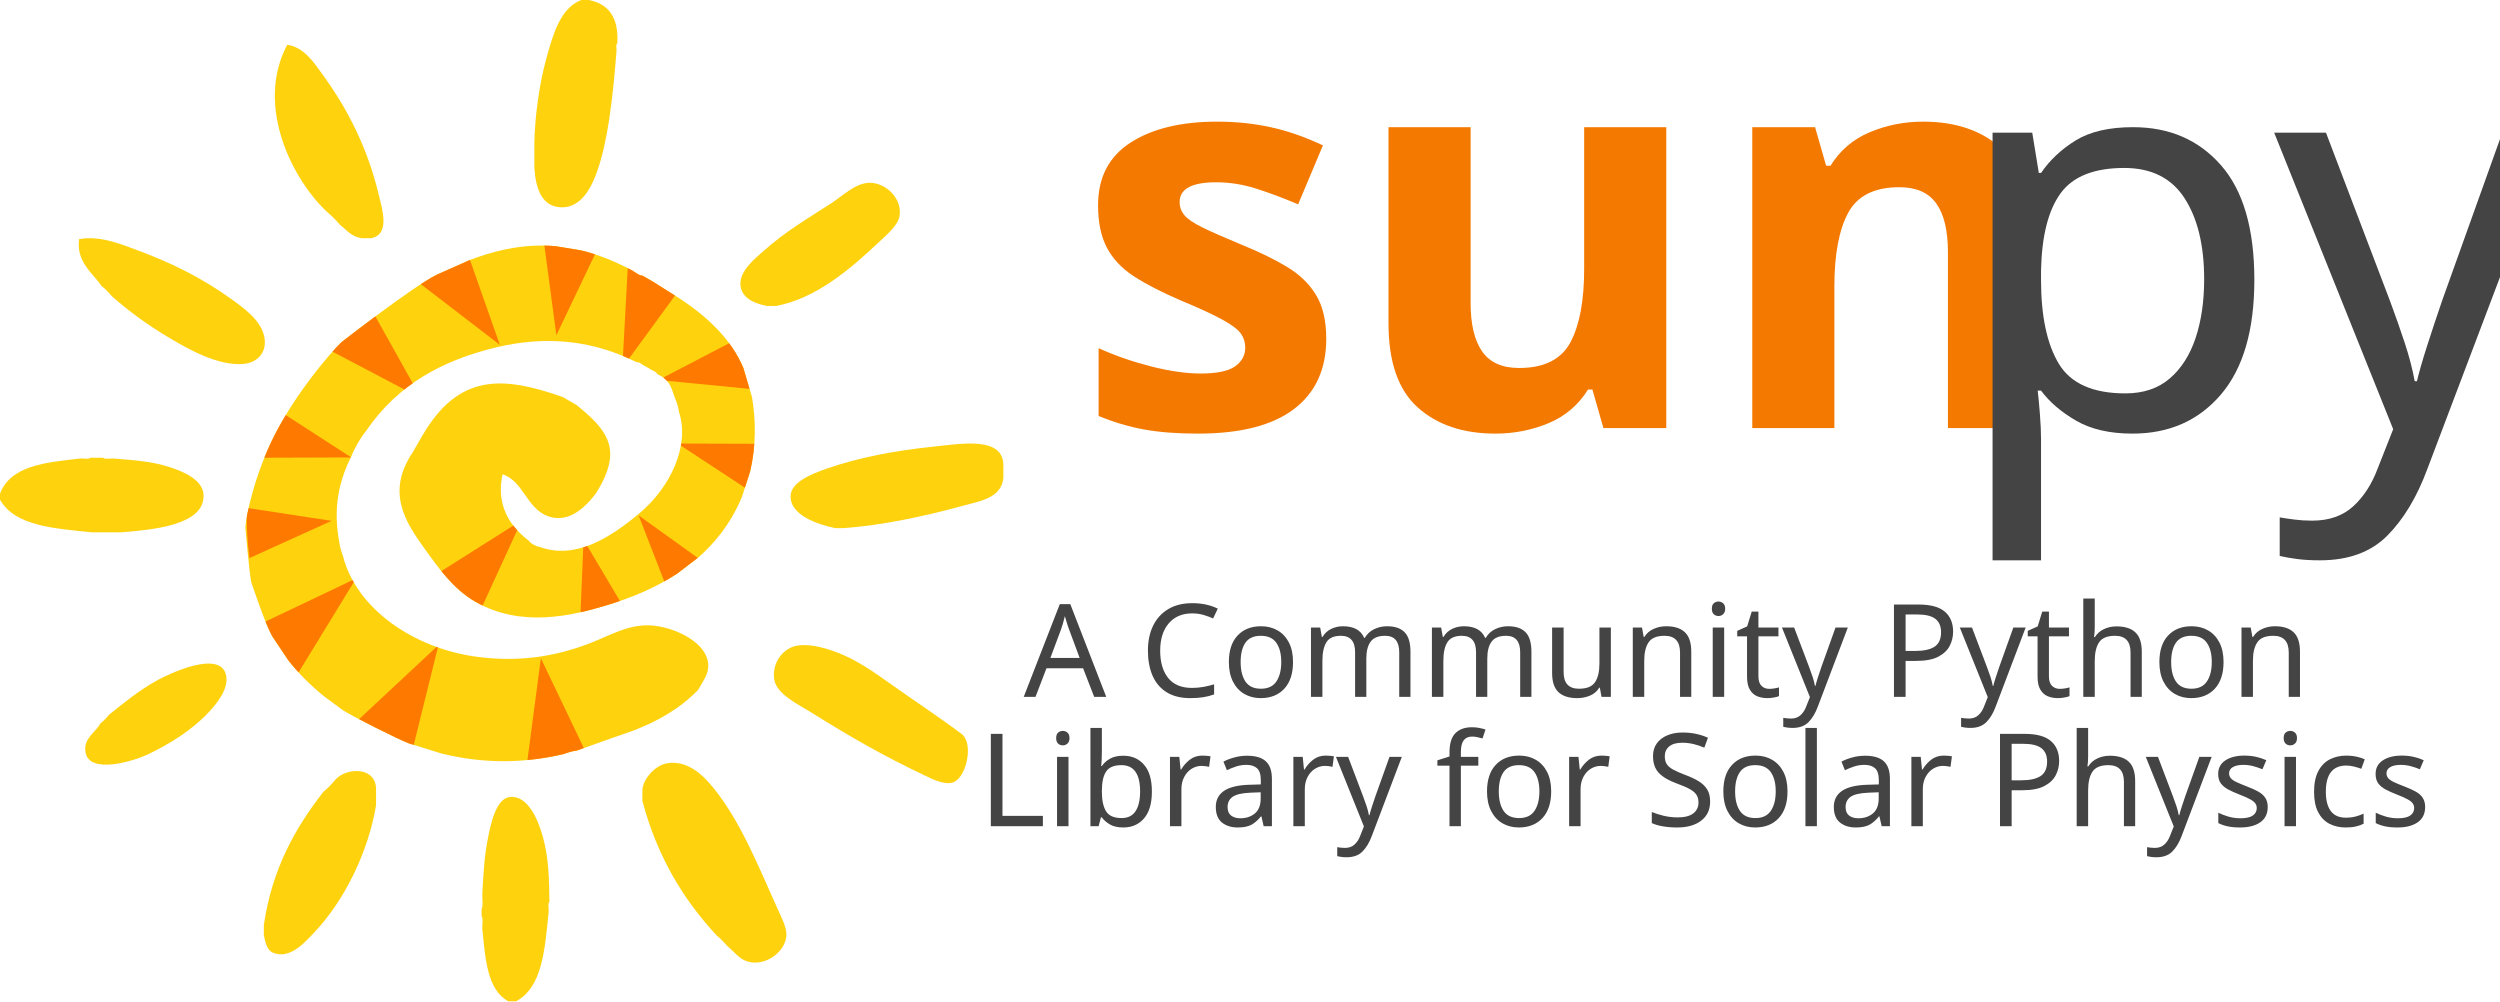
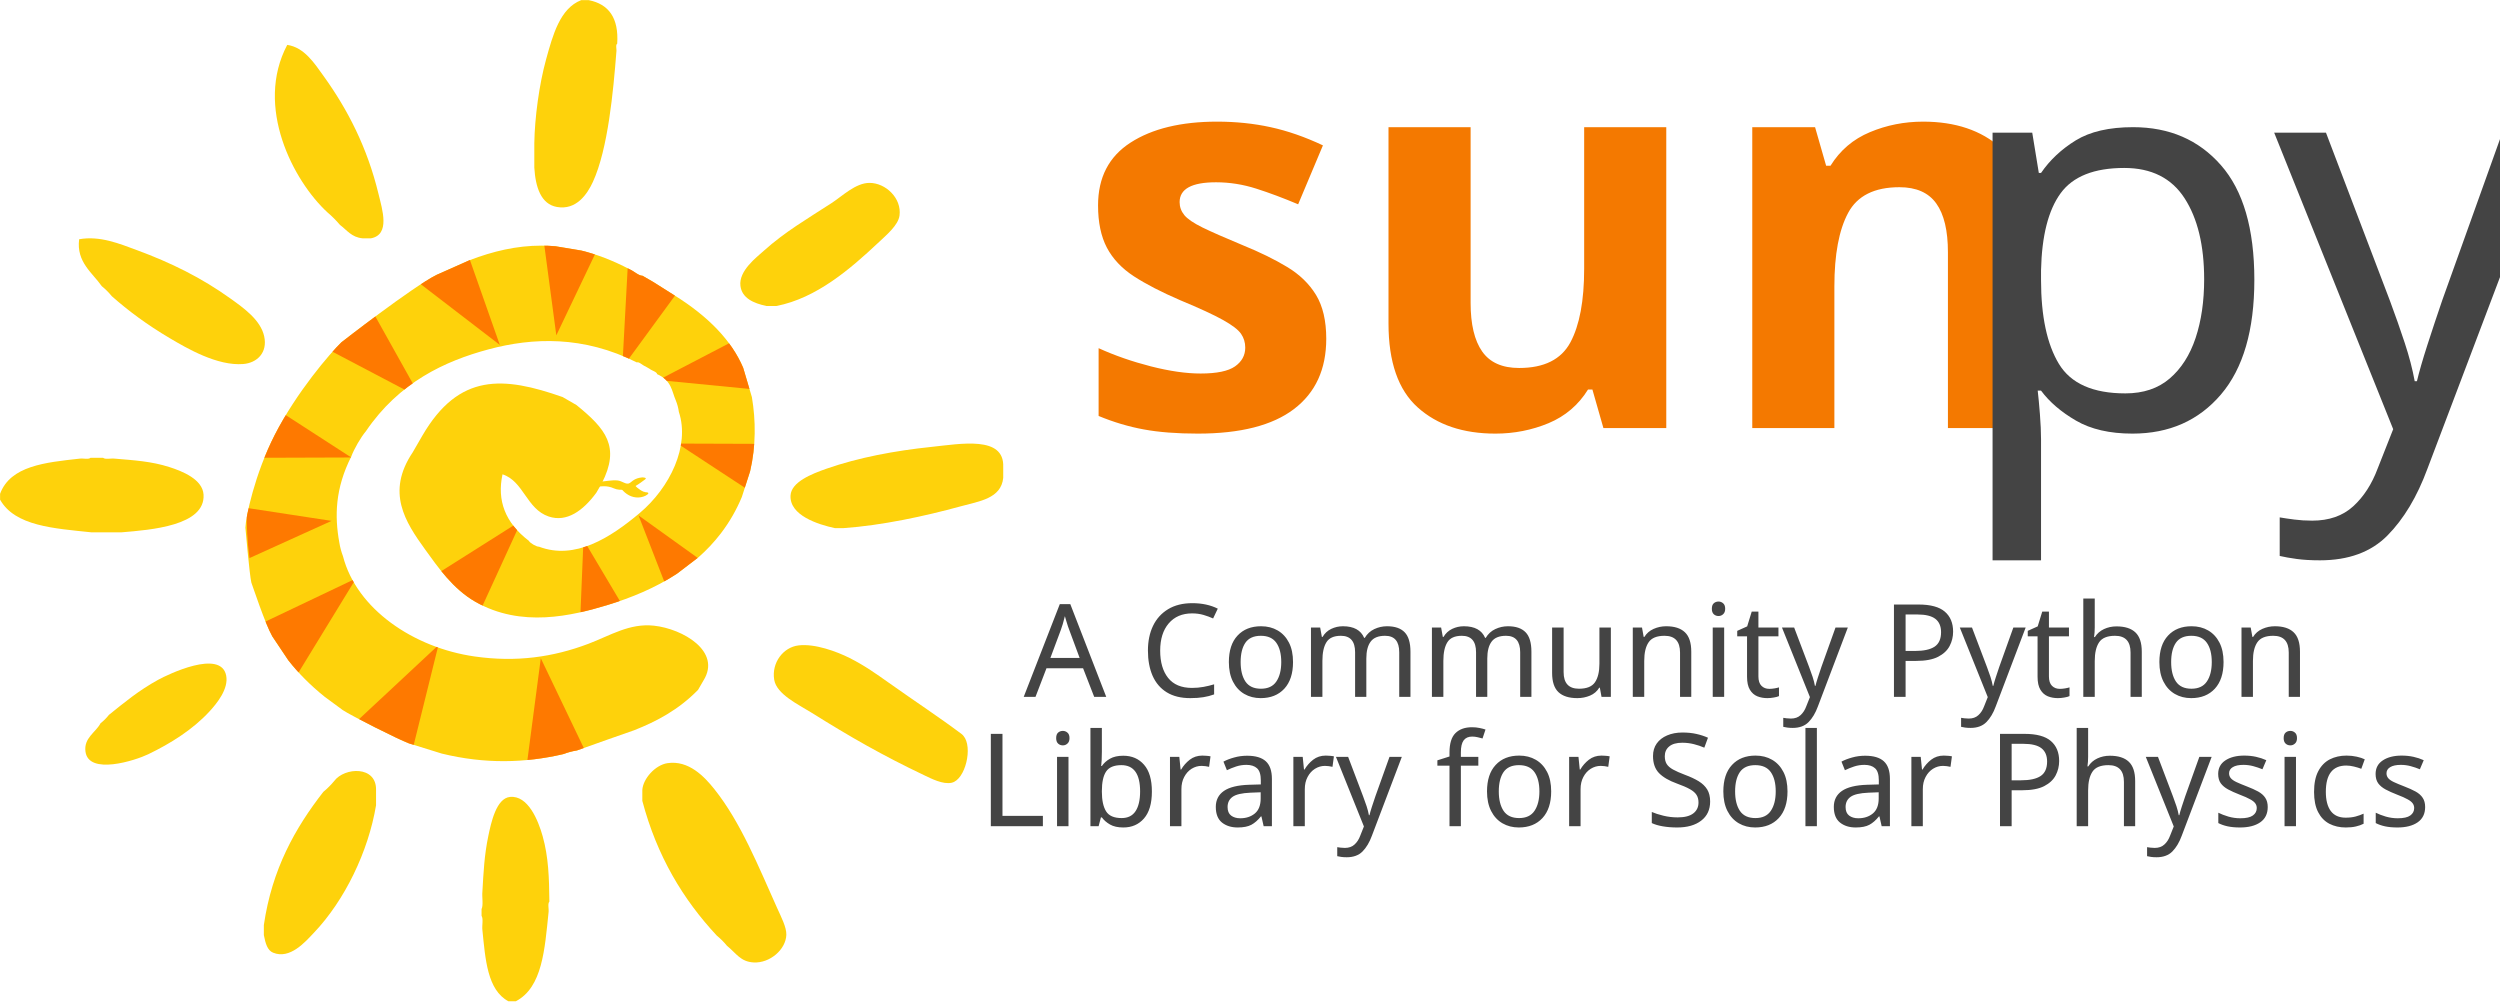
<svg xmlns="http://www.w3.org/2000/svg" id="svg6408" version="1.1" xml:space="preserve" width="702.583" height="281.405" viewBox="0 0 721.402 263.818">
  <defs id="defs6412">
    <clipPath clipPathUnits="userSpaceOnUse" id="clipPath6422">
      <path d="m 96.377,140.225 -5.519,-2.453 c -4.102,-2.059 -15.917,-11.28 -15.917,-11.28 v 0 C 73.06,124.673 67.46,118.167 63.812,111.039 v 0 C 60.439,104.45 58.931,97.209 58.884,95.481 v 0 c 0,0 0.689,-7.888 0.995,-9.174 v 0 c 0.284,-0.744 2.278,-6.832 3.504,-8.993 v 0 l 2.672,-3.996 c 1.666,-2.133 3.676,-4.176 6.087,-6.112 v 0 l 3.026,-2.229 c 1.345,-0.906 9.288,-4.904 11.071,-5.569 v 0 l 5.48,-1.701 c 7.242,-1.779 13.955,-1.579 20.325,-0.094 v 0 c 0.743,0.284 1.509,0.49 2.296,0.614 v 0 c 1.371,0.519 9.575,3.383 9.575,3.383 v 0 c 3.763,1.485 7.41,3.41 10.677,6.749 v 0 c 0.304,0.525 0.607,1.051 0.912,1.576 v 0 c 3.046,4.873 -3.483,8.645 -8.293,9.161 v 0 c -4.095,0.438 -7.248,-1.628 -10.976,-3.039 v 0 C 110.369,73.839 104.211,72.945 97.22,73.946 v 0 C 87.018,75.407 77.485,81.875 75.207,90.714 v 0 c -0.285,0.743 -0.489,1.508 -0.615,2.296 v 0 c -0.8,4.399 -0.7,9.038 2,14.374 v 0 c 0.452,1.249 1.596,3.229 2.453,4.244 v 0 c 5.551,8.168 13.18,11.724 20.532,13.691 v 0 c 7.375,1.972 15.825,2.31 24.776,-2.19 v 0 c 0.368,0.157 0.951,-0.49 1.405,-0.649 v 0 c 0.242,-0.14 0.485,-0.28 0.728,-0.421 v 0 c 0.365,-0.312 1.217,-0.495 1.263,-0.892 v 0 c 2.452,-1.088 2.432,-2.835 3.122,-4.393 v 0 c 0.251,-0.617 0.422,-1.254 0.512,-1.913 v 0 c 1.889,-5.722 -1.508,-12.683 -6.546,-16.922 v 0 c -4.942,-4.153 -10.827,-7.91 -16.843,-5.633 v 0 c -0.404,-0.035 -1.526,0.614 -1.698,0.982 v 0 c -3.98,3.035 -5.354,6.768 -4.409,11.122 v 0 c 3.534,-1.139 4.004,-5.806 7.73,-7.057 v 0 c 3.004,-1.009 5.731,0.948 7.958,3.974 v 0 c 0.304,0.525 0.609,1.05 0.912,1.576 v 0 c 3.15,6.138 0.671,9.115 -4.237,13.099 v 0 c -0.768,0.443 -1.538,0.887 -2.304,1.331 v 0 c -9.881,3.466 -17.341,4.085 -23.472,-6.465 v 0 c -0.537,-0.929 -1.075,-1.859 -1.612,-2.789 v 0 C 82.388,101.411 85.597,96.47 88.953,91.828 v 0 c 2.096,-2.904 4.637,-6.576 8.381,-8.727 v 0 c 7.684,-4.41 16.175,-2.358 22.182,-0.527 v 0 c 3.868,1.18 7.884,2.81 11.545,5.211 v 0 l 3.617,2.76 c 1.322,1.171 2.565,2.473 3.692,3.94 v 0 c 1.516,1.975 2.674,4.04 3.547,6.142 v 0 l 1.383,4.3 c 0.985,4.228 0.957,8.48 0.3,12.386 v 0 l -1.459,4.916 c -1.926,4.548 -5.808,8.572 -11.492,12.114 v 0 l -3.596,2.268 c -0.586,0.339 -1.174,0.679 -1.76,1.017 v 0 c -0.613,-0.023 -1.438,0.778 -2.132,1.071 v 0 c -2.822,1.484 -5.501,2.503 -8.076,3.136 v 0 l -4.359,0.725 c -0.791,0.068 -1.573,0.101 -2.348,0.101 v 0 c -4.151,0 -8.088,-0.942 -12.001,-2.436" id="path6424" />
    </clipPath>
+     <clipPath clipPathUnits="userSpaceOnUse" id="clipPath3655">
+       <path d="m 330.321,694.55 -20.026,-8.899 c -14.884,-7.471 -57.746,-40.923 -57.746,-40.923 v 0 c -6.827,-6.599 -27.142,-30.204 -40.38,-56.065 v 0 c -12.238,-23.909 -17.707,-50.179 -17.877,-56.446 v 0 c 0,0 2.497,-28.617 3.608,-33.285 v 0 c 1.033,-2.698 8.261,-24.785 12.712,-32.629 v 0 l 9.695,-14.493 c 6.042,-7.741 13.336,-15.155 22.086,-22.176 v 0 l 10.978,-8.085 c 4.876,-3.286 33.696,-17.794 40.163,-20.204 v 0 l 19.885,-6.175 c 26.271,-6.452 50.626,-5.726 73.738,-0.343 v 0 c 2.696,1.034 5.478,1.779 8.33,2.231 v 0 c 4.978,1.876 34.74,12.271 34.74,12.271 v 0 c 13.653,5.392 26.884,12.373 38.735,24.488 v 0 c 1.105,1.904 2.205,3.815 3.309,5.717 v 0 c 11.052,17.681 -12.633,31.366 -30.084,33.237 v 0 c -14.86,1.588 -26.298,-5.901 -39.825,-11.022 v 0 c -21.279,-8.047 -43.623,-11.293 -68.985,-7.661 v 0 c -37.012,5.299 -71.602,28.766 -79.867,60.832 v 0 c -1.029,2.7 -1.774,5.475 -2.228,8.332 v 0 c -2.904,15.962 -2.539,32.795 7.252,52.149 v 0 c 1.643,4.528 5.794,11.712 8.902,15.395 v 0 c 20.137,29.637 47.818,42.538 74.488,49.673 v 0 c 26.754,7.155 57.417,8.381 89.894,-7.946 v 0 c 1.334,0.573 3.446,-1.773 5.093,-2.355 v 0 c 0.877,-0.508 1.762,-1.014 2.643,-1.526 v 0 c 1.323,-1.135 4.411,-1.797 4.582,-3.237 v 0 c 8.898,-3.947 8.826,-10.285 11.326,-15.937 v 0 c 0.911,-2.239 1.534,-4.549 1.859,-6.942 v 0 c 6.852,-20.762 -5.473,-46.014 -23.749,-61.395 v 0 c -17.929,-15.068 -39.281,-28.695 -61.107,-20.435 v 0 c -1.466,-0.127 -5.534,2.228 -6.159,3.562 v 0 c -14.439,11.013 -19.425,24.557 -15.995,40.352 v 0 c 12.82,-4.131 14.526,-21.061 28.046,-25.602 v 0 c 10.897,-3.657 20.788,3.44 28.871,14.419 v 0 c 1.106,1.905 2.205,3.813 3.306,5.719 v 0 c 11.43,22.272 2.438,33.069 -15.369,47.522 v 0 c -2.784,1.61 -5.578,3.223 -8.36,4.831 v 0 c -35.844,12.574 -62.911,14.821 -85.157,-23.455 v 0 c -1.946,-3.372 -3.9,-6.746 -5.849,-10.12 v 0 c -16.231,-24.19 -4.586,-42.119 7.589,-58.962 v 0 c 7.605,-10.532 16.822,-23.861 30.408,-31.661 v 0 c 27.876,-15.994 58.681,-8.559 80.473,-1.909 v 0 c 14.035,4.278 28.607,10.192 41.889,18.905 v 0 l 13.121,10.013 c 4.797,4.247 9.307,8.971 13.393,14.292 v 0 c 5.503,7.165 9.705,14.658 12.874,22.288 v 0 l 5.011,15.599 c 3.572,15.334 3.471,30.764 1.086,44.936 v 0 l -5.293,17.833 c -6.984,16.497 -21.073,31.099 -41.689,43.95 v 0 l -13.047,8.229 c -2.129,1.23 -4.26,2.461 -6.386,3.69 v 0 c -2.228,-0.083 -5.221,2.822 -7.734,3.886 v 0 c -10.241,5.384 -19.963,9.08 -29.302,11.375 v 0 l -15.816,2.634 c -2.865,0.246 -5.699,0.365 -8.505,0.365 v 0 c -15.064,0 -29.354,-3.414 -43.55,-8.837" id="path3657" />
+     </clipPath>
+     <clipPath clipPathUnits="userSpaceOnUse" id="clipPath3721">
+       <path d="M 0,900 H 700 V 0 H 0 Z" id="path3723" />
+     </clipPath>
  </defs>
  <g id="g6416" transform="matrix(1.25,0,0,-1.25,1.164033,296.7327)">
-     <g id="g4668" transform="matrix(1.088258,0,0,1.088258,-20.36142,-1.437012)">
-       <g transform="matrix(1.26859,0,0,1.26859,-4.795512,-4.373154)" id="g6418">
-         <g clip-path="url(#clipPath6422)" id="g6420">
-           <path id="path6426" style="fill:#fed20c;fill-opacity:1;fill-rule:nonzero;stroke:none" d="m 57.147,143.883 h 88.892 V 54.791 H 57.147 Z" />
-           <g transform="translate(95.5013,142.9197)" id="g6428">
-             <path id="path6430" style="fill:#fe7900;fill-opacity:1;fill-rule:nonzero;stroke:none" d="M 0,0 C -2.633,-1.005 -5.261,-2.144 -7.898,-3.387 -8.648,-3.741 -9.4,-4.135 -10.151,-4.512 L 5.937,-16.868 Z" />
-           </g>
-           <g transform="translate(64.724,114.9028)" id="g6432">
-             <path id="path6434" style="fill:#fe7900;fill-opacity:1;fill-rule:nonzero;stroke:none" d="m 0,0 c -1.553,-2.517 -2.939,-5.105 -4.101,-7.729 l 15.968,0.055 z" />
-           </g>
-           <g transform="translate(61.971,79.6566)" id="g6436">
-             <path id="path6438" style="fill:#fe7900;fill-opacity:1;fill-rule:nonzero;stroke:none" d="M 0,0 C 1.652,-2.912 3.544,-5.76 5.709,-8.536 L 15.425,7.343 Z" />
-           </g>
-           <g transform="translate(105.8626,55.1874)" id="g6440">
-             <path id="path6442" style="fill:#fe7900;fill-opacity:1;fill-rule:nonzero;stroke:none" d="M 0,0 C 3.644,0.391 7.127,0.963 10.449,1.717 L 2.429,18.462 Z" />
-           </g>
-           <g transform="translate(130.1881,83.2698)" id="g6444">
-             <path id="path6446" style="fill:#fe7900;fill-opacity:1;fill-rule:nonzero;stroke:none" d="M 0,0 C 2.409,1.58 4.734,3.342 6.942,5.299 L -5.545,14.26 Z" />
-           </g>
-           <g transform="translate(143.5577,118.6568)" id="g6448">
-             <path id="path6450" style="fill:#fe7900;fill-opacity:1;fill-rule:nonzero;stroke:none" d="m 0,0 c -0.037,0.218 -0.066,0.44 -0.104,0.657 -0.425,1.046 -0.715,2.129 -0.869,3.249 -0.379,1.513 -0.889,2.99 -1.504,4.441 L -15.583,1.52 Z" />
-           </g>
-           <g transform="translate(130.8869,134.5032)" id="g6452">
-             <path id="path6454" style="fill:#fe7900;fill-opacity:1;fill-rule:nonzero;stroke:none" d="M 0,0 C -0.43,0.268 -0.848,0.54 -1.288,0.806 -2.375,1.66 -4.547,2.223 -4.923,3.267 -5.958,3.866 -6.994,4.465 -8.03,5.064 l -0.937,-17.326 z" />
-           </g>
-           <g transform="translate(80.3752,131.2543)" id="g6456">
-             <path id="path6458" style="fill:#fe7900;fill-opacity:1;fill-rule:nonzero;stroke:none" d="M 0,0 C -2.365,-1.917 -4.637,-3.903 -6.762,-5.945 -6.868,-6.047 -6.975,-6.157 -7.08,-6.26 l 14.974,-7.868 z" />
-           </g>
-           <g transform="translate(59.1284,98.79)" id="g6460">
-             <path id="path6462" style="fill:#fe7900;fill-opacity:1;fill-rule:nonzero;stroke:none" d="m 0,0 c -0.077,-2.844 0.078,-5.638 0.439,-8.39 l 13.728,6.224 z" />
-           </g>
-           <g transform="translate(77.3958,63)" id="g6464">
-             <path id="path6466" style="fill:#fe7900;fill-opacity:1;fill-rule:nonzero;stroke:none" d="m 0,0 c 2.968,-1.677 6.096,-3.278 9.405,-4.799 l 4.369,17.645 z" />
-           </g>
-           <g transform="translate(131.1661,109.5537)" id="g6468">
-             <path id="path6470" style="fill:#fe7900;fill-opacity:1;fill-rule:nonzero;stroke:none" d="m 0,0 12.25,-8.041 c 1.096,2.64 1.945,5.311 2.569,7.99 z" />
-           </g>
-           <g transform="translate(117.4112,141.3359)" id="g6472">
-             <path id="path6474" style="fill:#fe7900;fill-opacity:1;fill-rule:nonzero;stroke:none" d="m 0,0 c -2.91,0.715 -5.751,1.181 -8.538,1.421 l 2.013,-15.102 z" />
-           </g>
-           <g transform="translate(114.8606,79.6444)" id="g6476">
-             <path id="path6478" style="fill:#fe7900;fill-opacity:1;fill-rule:nonzero;stroke:none" d="M 0,0 C 2.568,0.435 5.135,1.054 7.672,1.876 L 0.57,13.826 Z" />
-           </g>
-           <g transform="translate(89.9062,87.1187)" id="g6480">
-             <path id="path6482" style="fill:#fe7900;fill-opacity:1;fill-rule:nonzero;stroke:none" d="M 0,0 C 2.363,-2.421 4.918,-4.705 7.67,-6.807 L 15.187,9.601 Z" />
-           </g>
-         </g>
-       </g>
-       <g transform="matrix(1.26859,0,0,1.26859,215.418,133.8959)" id="g6492">
-         <path id="path6494" style="fill:#fed20c;fill-opacity:1;fill-rule:nonzero;stroke:none" d="m 0,0 c 4.961,0.519 12.26,1.909 12.044,-3.361 v -1.82 C 11.689,-8.642 8.053,-9.08 4.903,-9.943 c -5.994,-1.646 -13.166,-3.192 -19.608,-3.641 h -1.4 c -2.859,0.619 -7.603,2.136 -7.423,5.461 0.123,2.247 3.495,3.6 6.022,4.482 C -12.179,-1.779 -6.051,-0.631 0,0" />
-       </g>
-       <g transform="matrix(1.26859,0,0,1.26859,222.2572,72.59397)" id="g6496">
-         <path id="path6498" style="fill:#fed20c;fill-opacity:1;fill-rule:nonzero;stroke:none" d="m 0,0 c 1.617,-1.874 0.327,-7.324 -1.96,-7.842 -1.46,-0.333 -3.438,0.694 -4.622,1.26 -6.916,3.291 -12.307,6.373 -18.906,10.504 -2.102,1.313 -5.767,3.028 -6.164,5.461 -0.467,2.854 1.518,5.439 4.062,5.742 2.772,0.333 6.419,-1.039 8.544,-2.101 2.515,-1.26 4.598,-2.755 6.441,-4.062 C -7.889,5.619 -4.015,3.092 -0.281,0.28 -0.14,0.175 -0.111,0.128 0,0" />
-       </g>
-       <g transform="matrix(1.26859,0,0,1.26859,202.2986,189.9151)" id="g6500">
-         <path id="path6502" style="fill:#fed20c;fill-opacity:1;fill-rule:nonzero;stroke:none" d="M 0,0 C 2.72,0.018 5.427,-2.568 5.043,-5.462 4.827,-7.078 2.906,-8.671 1.401,-10.084 -3.168,-14.367 -8.84,-19.285 -15.544,-20.587 h -1.681 c -2.153,0.455 -4.091,1.319 -4.341,3.361 -0.309,2.504 2.655,4.745 3.922,5.882 3.507,3.151 7.306,5.363 11.343,7.983 C -4.51,-2.195 -2.311,-0.012 0,0" />
-       </g>
-       <g transform="matrix(1.26859,0,0,1.26859,182.7271,36.06011)" id="g6504">
-         <path id="path6506" style="fill:#fed20c;fill-opacity:1;fill-rule:nonzero;stroke:none" d="m 0,0 c 0.653,-1.454 1.581,-3.215 1.54,-4.482 -0.081,-2.469 -2.76,-4.761 -5.461,-4.621 -2.212,0.117 -2.912,1.528 -4.482,2.801 -0.502,0.619 -1.062,1.178 -1.681,1.681 -5.637,6.034 -10.025,13.316 -12.464,22.547 v 1.821 c 0.11,1.862 2.147,4.173 4.201,4.482 3.548,0.531 6.163,-2.235 7.842,-4.34 C -6.081,14.349 -3.105,6.909 0,0" />
-       </g>
-       <g transform="matrix(1.26859,0,0,1.26859,142.7534,228.6897)" id="g6508">
-         <path id="path6510" style="fill:#fed20c;fill-opacity:1;fill-rule:nonzero;stroke:none" d="M 0,0 C 3.355,-0.66 5.043,-2.988 4.762,-7.282 4.441,-7.475 4.71,-8.257 4.621,-8.683 4.108,-15.166 3.233,-24.876 0.7,-30.39 c -0.951,-2.072 -2.784,-4.775 -6.022,-4.202 -2.673,0.472 -3.583,3.314 -3.781,6.582 v 4.062 c 0.064,4.306 0.823,9.873 1.961,14.004 1.144,4.137 2.334,8.566 5.881,9.943 C -0.84,0 -0.42,0 0,0" />
-       </g>
-       <g transform="matrix(1.26859,0,0,1.26859,134.4038,37.42422)" id="g6512">
-         <path id="path6514" style="fill:#fed20c;fill-opacity:1;fill-rule:nonzero;stroke:none" d="m 0,0 c -0.322,-0.333 -0.054,-1.254 -0.14,-1.822 -0.636,-6.133 -1.021,-12.516 -5.462,-14.844 h -1.261 c -3.519,1.896 -3.84,6.991 -4.34,11.905 -0.094,0.746 0.186,1.866 -0.141,2.38 v 1.12 c 0.327,0.701 0.047,2.007 0.141,2.941 0.186,3.239 0.32,6.063 0.98,9.243 0.472,2.289 1.342,6.362 3.641,6.583 2.999,0.292 4.709,-3.891 5.461,-6.583 C -0.146,7.446 -0.041,3.98 0,0" />
-       </g>
-       <g transform="matrix(1.26859,0,0,1.26859,97.62613,61.05399)" id="g6516">
-         <path id="path6518" style="fill:#fed20c;fill-opacity:1;fill-rule:nonzero;stroke:none" d="m 0,0 v -2.521 c -1.289,-7.719 -5.228,-15.878 -10.363,-21.286 -1.447,-1.529 -4.026,-4.539 -6.863,-3.362 -0.968,0.402 -1.272,1.589 -1.54,2.943 v 1.681 c 1.365,9.371 5.246,16.228 9.943,22.267 0.666,0.547 1.272,1.155 1.821,1.819 C -5.275,3.858 0.117,4.149 0,0" />
-       </g>
-       <g transform="matrix(1.26859,0,0,1.26859,98.14726,187.5721)" id="g6520">
-         <path id="path6522" style="fill:#fed20c;fill-opacity:1;fill-rule:nonzero;stroke:none" d="m 0,0 c 0.637,-2.631 1.996,-6.804 -1.26,-7.423 h -1.401 c -1.844,0.164 -2.631,1.384 -3.781,2.241 -0.642,0.759 -1.342,1.459 -2.101,2.101 -5.701,5.252 -12.202,17.658 -6.722,28.01 2.859,-0.42 4.539,-3.064 6.161,-5.322 C -5.187,14.145 -1.89,7.82 0,0" />
-       </g>
-       <g transform="matrix(1.26859,0,0,1.26859,73.89525,157.3476)" id="g6524">
-         <path id="path6526" style="fill:#fed20c;fill-opacity:1;fill-rule:nonzero;stroke:none" d="m 0,0 c 0.589,-2.713 -1.191,-4.435 -3.501,-4.621 -4.33,-0.351 -9.378,2.597 -12.325,4.341 -3.764,2.229 -6.908,4.563 -9.663,7.002 -0.502,0.618 -1.062,1.179 -1.681,1.68 -1.552,2.236 -4.278,4.033 -3.781,7.843 3.449,0.625 6.745,-0.741 9.664,-1.82 C -15.61,12.33 -10.48,9.809 -5.601,6.302 -3.397,4.721 -0.589,2.732 0,0" />
-       </g>
-       <g transform="matrix(1.26859,0,0,1.26859,65.82473,85.39392)" id="g6528">
-         <path id="path6530" style="fill:#fed20c;fill-opacity:1;fill-rule:nonzero;stroke:none" d="m 0,0 c 0.449,-2.229 -1.569,-4.686 -2.801,-6.021 -2.801,-3.034 -6.495,-5.344 -10.224,-7.142 -2.216,-1.073 -9.96,-3.531 -10.503,0.419 -0.321,2.312 1.715,3.221 2.521,4.761 0.525,0.41 0.992,0.876 1.4,1.4 2.527,2.027 4.966,4.079 8.263,5.882 C -9.78,0.152 -0.899,4.475 0,0" />
-       </g>
-       <g transform="matrix(1.26859,0,0,1.26859,61.02705,123.769)" id="g6532">
-         <path id="path6534" style="fill:#fed20c;fill-opacity:1;fill-rule:nonzero;stroke:none" d="m 0,0 c 0.304,-5.205 -8.817,-5.893 -13.724,-6.302 h -5.042 c -6.249,0.66 -12.78,1.039 -15.266,5.462 v 0.98 c 1.722,4.674 7.546,5.247 13.305,5.882 0.567,0.088 1.489,-0.181 1.821,0.141 h 2.101 c 0.379,-0.321 1.347,-0.053 1.96,-0.141 3.25,-0.274 6.121,-0.448 9.103,-1.4 C -3.501,3.91 -0.151,2.55 0,0" />
-       </g>
-     </g>
    <g id="g4672" transform="matrix(0.9087536,0,0,0.9087536,22.76626,45.03835)">
      <g id="g4690">
        <text transform="scale(1,-1)" style="font-variant:normal;font-weight:bold;font-stretch:normal;font-size:140px;line-height:0%;font-family:'Source Sans Pro';-inkscape-font-specification:SourceSansPro-Bold;writing-mode:lr-tb;fill:#f47900;fill-opacity:1;fill-rule:nonzero;stroke:none" id="text6536" x="246.563" y="-113.976">sun</text>
        <text transform="scale(1,-1)" style="font-variant:normal;font-weight:normal;font-stretch:normal;font-size:140px;line-height:0%;font-family:'Source Sans Pro';-inkscape-font-specification:SourceSansPro-Regular;writing-mode:lr-tb;fill:#444444;fill-opacity:1;fill-rule:nonzero;stroke:none" id="text6540" x="468.183" y="-113.976">py</text>
      </g>
    </g>
    <text xml:space="preserve" style="font-style:normal;font-weight:normal;font-size:29.859px;line-height:18.662px;font-family:sans-serif;letter-spacing:0px;word-spacing:0px;fill:#000000;fill-opacity:1;stroke:none;stroke-width:0.746" x="411.995" y="-86.573" id="text4556" transform="scale(1,-1)">
      <tspan id="tspan4554" x="414.969" y="-86.573" style="font-style:normal;font-variant:normal;font-weight:normal;font-stretch:normal;line-height:29.859px;font-family:'Source Sans Pro';-inkscape-font-specification:'Source Sans Pro';text-align:center;text-anchor:middle;fill:#444444;fill-opacity:1;stroke-width:0.746">A Community Python </tspan>
      <tspan x="411.995" y="-56.714" style="font-style:normal;font-variant:normal;font-weight:normal;font-stretch:normal;line-height:29.859px;font-family:'Source Sans Pro';-inkscape-font-specification:'Source Sans Pro';text-align:center;text-anchor:middle;fill:#444444;fill-opacity:1;stroke-width:0.746" id="tspan4558">Library for Solar Physics</tspan>
    </text>
+     <g transform="matrix(0.3804312,0,0,0.3804312,-18.19645,-76.85758)" id="g5506">
+       <g id="g3651">
+         <g clip-path="url(#clipPath3655)" id="g3653">
+           <path id="path3659" style="fill:#fed20b;fill-opacity:1;fill-rule:nonzero;stroke:none" d="M 187.985,707.823 H 510.492 V 384.592 H 187.985 Z" />
+           <g style="fill:#fe7900;fill-opacity:1" transform="translate(327.1396,704.3284)" id="g3661">
+             <path id="path3663" style="fill:#fe7900;fill-opacity:1;fill-rule:nonzero;stroke:none" d="m 0,0 c -9.553,-3.648 -19.087,-7.78 -28.655,-12.289 -2.72,-1.282 -5.449,-2.713 -8.172,-4.081 L 21.538,-61.2 Z" />
+           </g>
+           <g style="fill:#fe7900;fill-opacity:1" transform="translate(215.4777,602.6791)" id="g3665">
+             <path id="path3667" style="fill:#fe7900;fill-opacity:1;fill-rule:nonzero;stroke:none" d="m 0,0 c -5.635,-9.133 -10.665,-18.522 -14.88,-28.04 l 57.934,0.197 z" />
+           </g>
+           <g style="fill:#fe7900;fill-opacity:1" transform="translate(205.4881,474.8035)" id="g3669">
+             <path id="path3671" style="fill:#fe7900;fill-opacity:1;fill-rule:nonzero;stroke:none" d="M 0,0 C 5.993,-10.568 12.857,-20.9 20.715,-30.971 L 55.964,26.64 Z" />
+           </g>
+           <g style="fill:#fe7900;fill-opacity:1" transform="translate(364.7315,386.0267)" id="g3673">
+             <path id="path3675" style="fill:#fe7900;fill-opacity:1;fill-rule:nonzero;stroke:none" d="M 0,0 C 13.22,1.416 25.855,3.492 37.911,6.229 L 8.811,66.982 Z" />
+           </g>
+           <g style="fill:#fe7900;fill-opacity:1" transform="translate(452.985,487.9121)" id="g3677">
+             <path id="path3679" style="fill:#fe7900;fill-opacity:1;fill-rule:nonzero;stroke:none" d="m 0,0 c 8.737,5.733 17.177,12.122 25.188,19.224 l -45.303,32.51 z" />
+           </g>
+           <g style="fill:#fe7900;fill-opacity:1" transform="translate(501.489,616.3011)" id="g3681">
+             <path id="path3683" style="fill:#fe7900;fill-opacity:1;fill-rule:nonzero;stroke:none" d="m 0,0 c -0.132,0.791 -0.235,1.594 -0.378,2.383 -1.542,3.796 -2.593,7.726 -3.148,11.786 -1.381,5.49 -3.228,10.851 -5.458,16.115 L -56.536,5.516 Z" />
+           </g>
+           <g style="fill:#fe7900;fill-opacity:1" transform="translate(455.5196,673.7922)" id="g3685">
+             <path id="path3687" style="fill:#fe7900;fill-opacity:1;fill-rule:nonzero;stroke:none" d="m 0,0 c -1.562,0.972 -3.079,1.957 -4.675,2.924 -3.942,3.097 -11.824,5.141 -13.188,8.93 -3.753,2.172 -7.512,4.343 -11.275,6.517 l -3.399,-62.855 z" />
+           </g>
+           <g style="fill:#fe7900;fill-opacity:1" transform="translate(272.2613,662.0034)" id="g3689">
+             <path id="path3691" style="fill:#fe7900;fill-opacity:1;fill-rule:nonzero;stroke:none" d="m 0,0 c -8.58,-6.955 -16.823,-14.162 -24.535,-21.569 -0.382,-0.373 -0.77,-0.771 -1.152,-1.142 l 54.326,-28.547 z" />
+           </g>
+           <g style="fill:#fe7900;fill-opacity:1" transform="translate(195.1753,544.2224)" id="g3693">
+             <path id="path3695" style="fill:#fe7900;fill-opacity:1;fill-rule:nonzero;stroke:none" d="M 0,0 C -0.281,-10.322 0.282,-20.458 1.593,-30.44 L 51.396,-7.862 Z" />
+           </g>
+           <g style="fill:#fe7900;fill-opacity:1" transform="translate(261.4511,414.3745)" id="g3697">
+             <path id="path3699" style="fill:#fe7900;fill-opacity:1;fill-rule:nonzero;stroke:none" d="M 0,0 C 10.769,-6.08 22.118,-11.893 34.122,-17.414 L 49.975,46.608 Z" />
+           </g>
+           <g style="fill:#fe7900;fill-opacity:1" transform="translate(456.5343,583.2733)" id="g3701">
+             <path id="path3703" style="fill:#fe7900;fill-opacity:1;fill-rule:nonzero;stroke:none" d="m 0,0 44.44,-29.174 c 3.98,9.578 7.059,19.27 9.327,28.987 z" />
+           </g>
+           <g transform="translate(406.6292,698.5815)" id="g3705">
+             <path id="path3707" style="fill:#fe7900;fill-opacity:1;fill-rule:nonzero;stroke:none" d="m 0,0 c -10.555,2.597 -20.868,4.287 -30.975,5.154 l 7.306,-54.79 z" />
+           </g>
+           <g style="fill:#fe7900;fill-opacity:1" transform="translate(397.3771,474.7584)" id="g3709">
+             <path id="path3711" style="fill:#fe7900;fill-opacity:1;fill-rule:nonzero;stroke:none" d="M 0,0 C 9.318,1.577 18.629,3.823 27.835,6.807 L 2.067,50.166 Z" />
+           </g>
+           <g style="fill:#fe7900;fill-opacity:1" transform="translate(306.8412,501.8764)" id="g3713">
+             <path id="path3715" style="fill:#fe7900;fill-opacity:1;fill-rule:nonzero;stroke:none" d="m 0,0 c 8.572,-8.786 17.842,-17.069 27.826,-24.697 l 27.271,59.53 z" />
+           </g>
+         </g>
+       </g>
+       <g id="g3717">
+         <g clip-path="url(#clipPath3721)" id="g3719">
+           <g transform="translate(610.4482,581.2419)" id="g3725">
+             <path id="path3727" style="fill:#fed20b;fill-opacity:1;fill-rule:nonzero;stroke:none" d="m 0,0 c 17.995,1.885 44.48,6.925 43.697,-12.193 v -6.605 c -1.289,-12.557 -14.481,-14.146 -25.91,-17.276 -21.749,-5.97 -47.764,-11.584 -71.139,-13.211 h -5.078 c -10.373,2.246 -27.586,7.749 -26.934,19.814 0.446,8.153 12.684,13.063 21.849,16.263 C -44.186,-6.454 -21.956,-2.286 0,0" />
+           </g>
+           <g transform="translate(630.0081,405.9229)" id="g3729">
+             <path id="path3731" style="fill:#fed20b;fill-opacity:1;fill-rule:nonzero;stroke:none" d="m 0,0 c 5.865,-6.796 1.188,-26.573 -7.111,-28.451 -5.293,-1.209 -12.47,2.516 -16.765,4.57 -25.089,11.939 -44.653,23.121 -68.594,38.109 -7.622,4.763 -20.918,10.988 -22.362,19.814 -1.693,10.353 5.508,19.735 14.739,20.833 10.054,1.208 23.286,-3.766 30.995,-7.622 9.124,-4.573 16.683,-9.994 23.371,-14.736 C -28.62,20.384 -14.562,11.219 -1.014,1.016 -0.508,0.636 -0.403,0.466 0,0" />
+           </g>
+           <g transform="translate(572.9283,741.454)" id="g3733">
+             <path id="path3735" style="fill:#fed20b;fill-opacity:1;fill-rule:nonzero;stroke:none" d="M 0,0 C 9.866,0.065 19.692,-9.316 18.294,-19.816 17.506,-25.68 10.542,-31.46 5.082,-36.583 -11.494,-52.122 -32.075,-69.968 -56.398,-74.691 h -6.098 c -7.813,1.652 -14.841,4.784 -15.749,12.195 -1.123,9.085 9.631,17.215 14.229,21.34 12.721,11.432 26.507,19.457 41.154,28.962 C -16.365,-7.961 -8.382,-0.043 0,0" />
+           </g>
+           <g transform="translate(516.9543,301.4407)" id="g3737">
+             <path id="path3739" style="fill:#fed20b;fill-opacity:1;fill-rule:nonzero;stroke:none" d="m 0,0 c 2.373,-5.274 5.737,-11.666 5.588,-16.26 -0.296,-8.958 -10.012,-17.278 -19.812,-16.766 -8.027,0.423 -10.567,5.545 -16.261,10.158 -1.82,2.246 -3.857,4.274 -6.098,6.101 -20.452,21.89 -36.376,48.311 -45.221,81.802 v 6.606 c 0.399,6.753 7.792,15.138 15.244,16.261 12.868,1.925 22.355,-8.109 28.451,-15.745 C -22.061,52.057 -11.263,25.064 0,0" />
+           </g>
+           <g transform="translate(402.6306,852.3464)" id="g3741">
+             <path id="path3743" style="fill:#fed20b;fill-opacity:1;fill-rule:nonzero;stroke:none" d="m 0,0 c 12.173,-2.394 18.295,-10.84 17.277,-26.421 -1.164,-0.699 -0.189,-3.536 -0.508,-5.082 -1.859,-23.521 -5.039,-58.749 -14.226,-78.756 -3.452,-7.515 -10.102,-17.32 -21.849,-15.243 -9.696,1.713 -12.999,12.022 -13.716,23.88 v 14.735 c 0.231,15.625 2.984,35.821 7.114,50.811 4.148,15.009 8.468,31.079 21.333,36.076 z" />
+           </g>
+           <g transform="translate(378.7538,305.3443)" id="g3745">
+             <path id="path3747" style="fill:#fed20b;fill-opacity:1;fill-rule:nonzero;stroke:none" d="M 0,0 C -1.169,-1.209 -0.195,-4.554 -0.51,-6.608 -2.818,-28.86 -4.214,-52.019 -20.326,-60.467 h -4.575 c -12.766,6.88 -13.929,25.366 -15.747,43.19 -0.339,2.709 0.678,6.774 -0.51,8.638 v 4.065 c 1.188,2.541 0.171,7.282 0.51,10.668 0.678,11.75 1.164,21.996 3.556,33.537 1.717,8.301 4.872,23.078 13.211,23.882 C -13.002,64.572 -6.796,49.394 -4.069,39.631 -0.531,27.013 -0.149,14.438 0,0" />
+           </g>
+           <g transform="translate(273.5722,372.921)" id="g3749">
+             <path id="path3751" style="fill:#fed20b;fill-opacity:1;fill-rule:nonzero;stroke:none" d="m 0,0 v -9.148 c -4.677,-28.005 -18.969,-57.605 -37.599,-77.225 -5.25,-5.549 -14.607,-16.472 -24.897,-12.197 -3.514,1.457 -4.616,5.761 -5.588,10.675 v 6.096 c 4.954,34 19.032,58.875 36.075,80.787 2.414,1.986 4.614,4.19 6.605,6.6 C -19.138,13.995 0.425,15.052 0,0" />
+           </g>
+           <g transform="translate(275.0622,734.7545)" id="g3753">
+             <path id="path3755" style="fill:#fed20b;fill-opacity:1;fill-rule:nonzero;stroke:none" d="m 0,0 c 2.311,-9.547 7.24,-24.686 -4.572,-26.931 h -5.083 c -6.689,0.595 -9.547,5.02 -13.719,8.131 -2.329,2.752 -4.869,5.292 -7.621,7.622 C -51.678,7.876 -75.264,52.888 -55.383,90.445 -45.011,88.92 -38.914,79.328 -33.03,71.136 -18.82,51.318 -6.858,28.37 0,0" />
+           </g>
+           <g transform="translate(205.7032,648.3133)" id="g3757">
+             <path id="path3759" style="fill:#fed20b;fill-opacity:1;fill-rule:nonzero;stroke:none" d="m 0,0 c 2.138,-9.843 -4.319,-16.091 -12.702,-16.766 -15.708,-1.272 -34.023,9.421 -44.714,15.75 -13.655,8.087 -25.066,16.555 -35.058,25.406 -1.82,2.244 -3.855,4.275 -6.098,6.095 -5.631,8.11 -15.521,14.629 -13.718,28.455 12.51,2.267 24.473,-2.689 35.059,-6.605 20.599,-7.601 39.209,-16.747 56.91,-29.471 C -12.322,17.127 -2.137,9.911 0,0" />
+           </g>
+           <g transform="translate(182.622,442.5301)" id="g3761">
+             <path id="path3763" style="fill:#fed20b;fill-opacity:1;fill-rule:nonzero;stroke:none" d="m 0,0 c 1.628,-8.086 -5.693,-16.999 -10.162,-21.848 -10.16,-11.008 -23.563,-19.386 -37.092,-25.911 -8.044,-3.894 -36.137,-12.811 -38.109,1.522 -1.162,8.387 6.226,11.687 9.147,17.278 1.907,1.484 3.599,3.175 5.082,5.078 9.167,7.35 18.016,14.799 29.978,21.34 C -35.483,0.551 -3.261,16.238 0,0" />
+           </g>
+           <g transform="translate(168.9019,552.2807)" id="g3765">
+             <path id="path3767" style="fill:#fed20b;fill-opacity:1;fill-rule:nonzero;stroke:none" d="m 0,0 c 1.102,-18.883 -31.988,-21.381 -49.792,-22.864 h -18.292 c -22.674,2.392 -46.366,3.769 -55.385,19.818 v 3.555 c 6.245,16.958 27.375,19.034 48.27,21.34 2.056,0.319 5.401,-0.657 6.608,0.509 h 7.622 c 1.376,-1.167 4.89,-0.19 7.11,-0.509 11.793,-0.998 22.21,-1.629 33.027,-5.081 C -12.703,14.185 -0.549,9.253 0,0" />
+           </g>
+           <g transform="translate(405.4024,556.9478)" id="g3769">
+             <path id="path3771" style="fill:#fed20b;fill-opacity:1;fill-rule:nonzero;stroke:none" d="m 0,0 c 4.62,0.271 7.951,1.182 12.528,-0.867 2.131,-0.954 4.285,-0.954 6.559,-0.729 4.941,0.484 8.494,3.348 12.329,6.164 1.547,1.139 -1.37,1.27 -1.897,1.218 C 27.602,5.604 25.597,5.011 24.036,3.864 22.111,2.451 21.573,1.28 18.752,2.543 17.411,3.145 16.002,3.858 14.521,3.972 10.807,4.257 7.273,3.355 3.587,3.14 1.529,3.021 -5.391,-0.317 0,0" />
+           </g>
+           <g transform="translate(422.4237,555.8321)" id="g3773">
+             <path id="path3775" style="fill:#fed20b;fill-opacity:1;fill-rule:nonzero;stroke:none" d="m 0,0 c 2.585,-3.287 6.268,-5.474 10.511,-5.271 1.765,0.084 4.13,0.723 5.481,1.935 1.405,1.267 -1.255,1.306 -1.917,1.273 1.122,0.054 -0.263,0.172 -0.603,0.306 -0.71,0.278 -1.372,0.682 -2.016,1.086 C 10.251,0.086 9.059,1.066 8.178,2.191 7.301,3.309 4.881,2.613 3.763,2.316 3.457,2.233 -0.687,0.873 0,0" />
+           </g>
+         </g>
+       </g>
+     </g>
  </g>
</svg>
